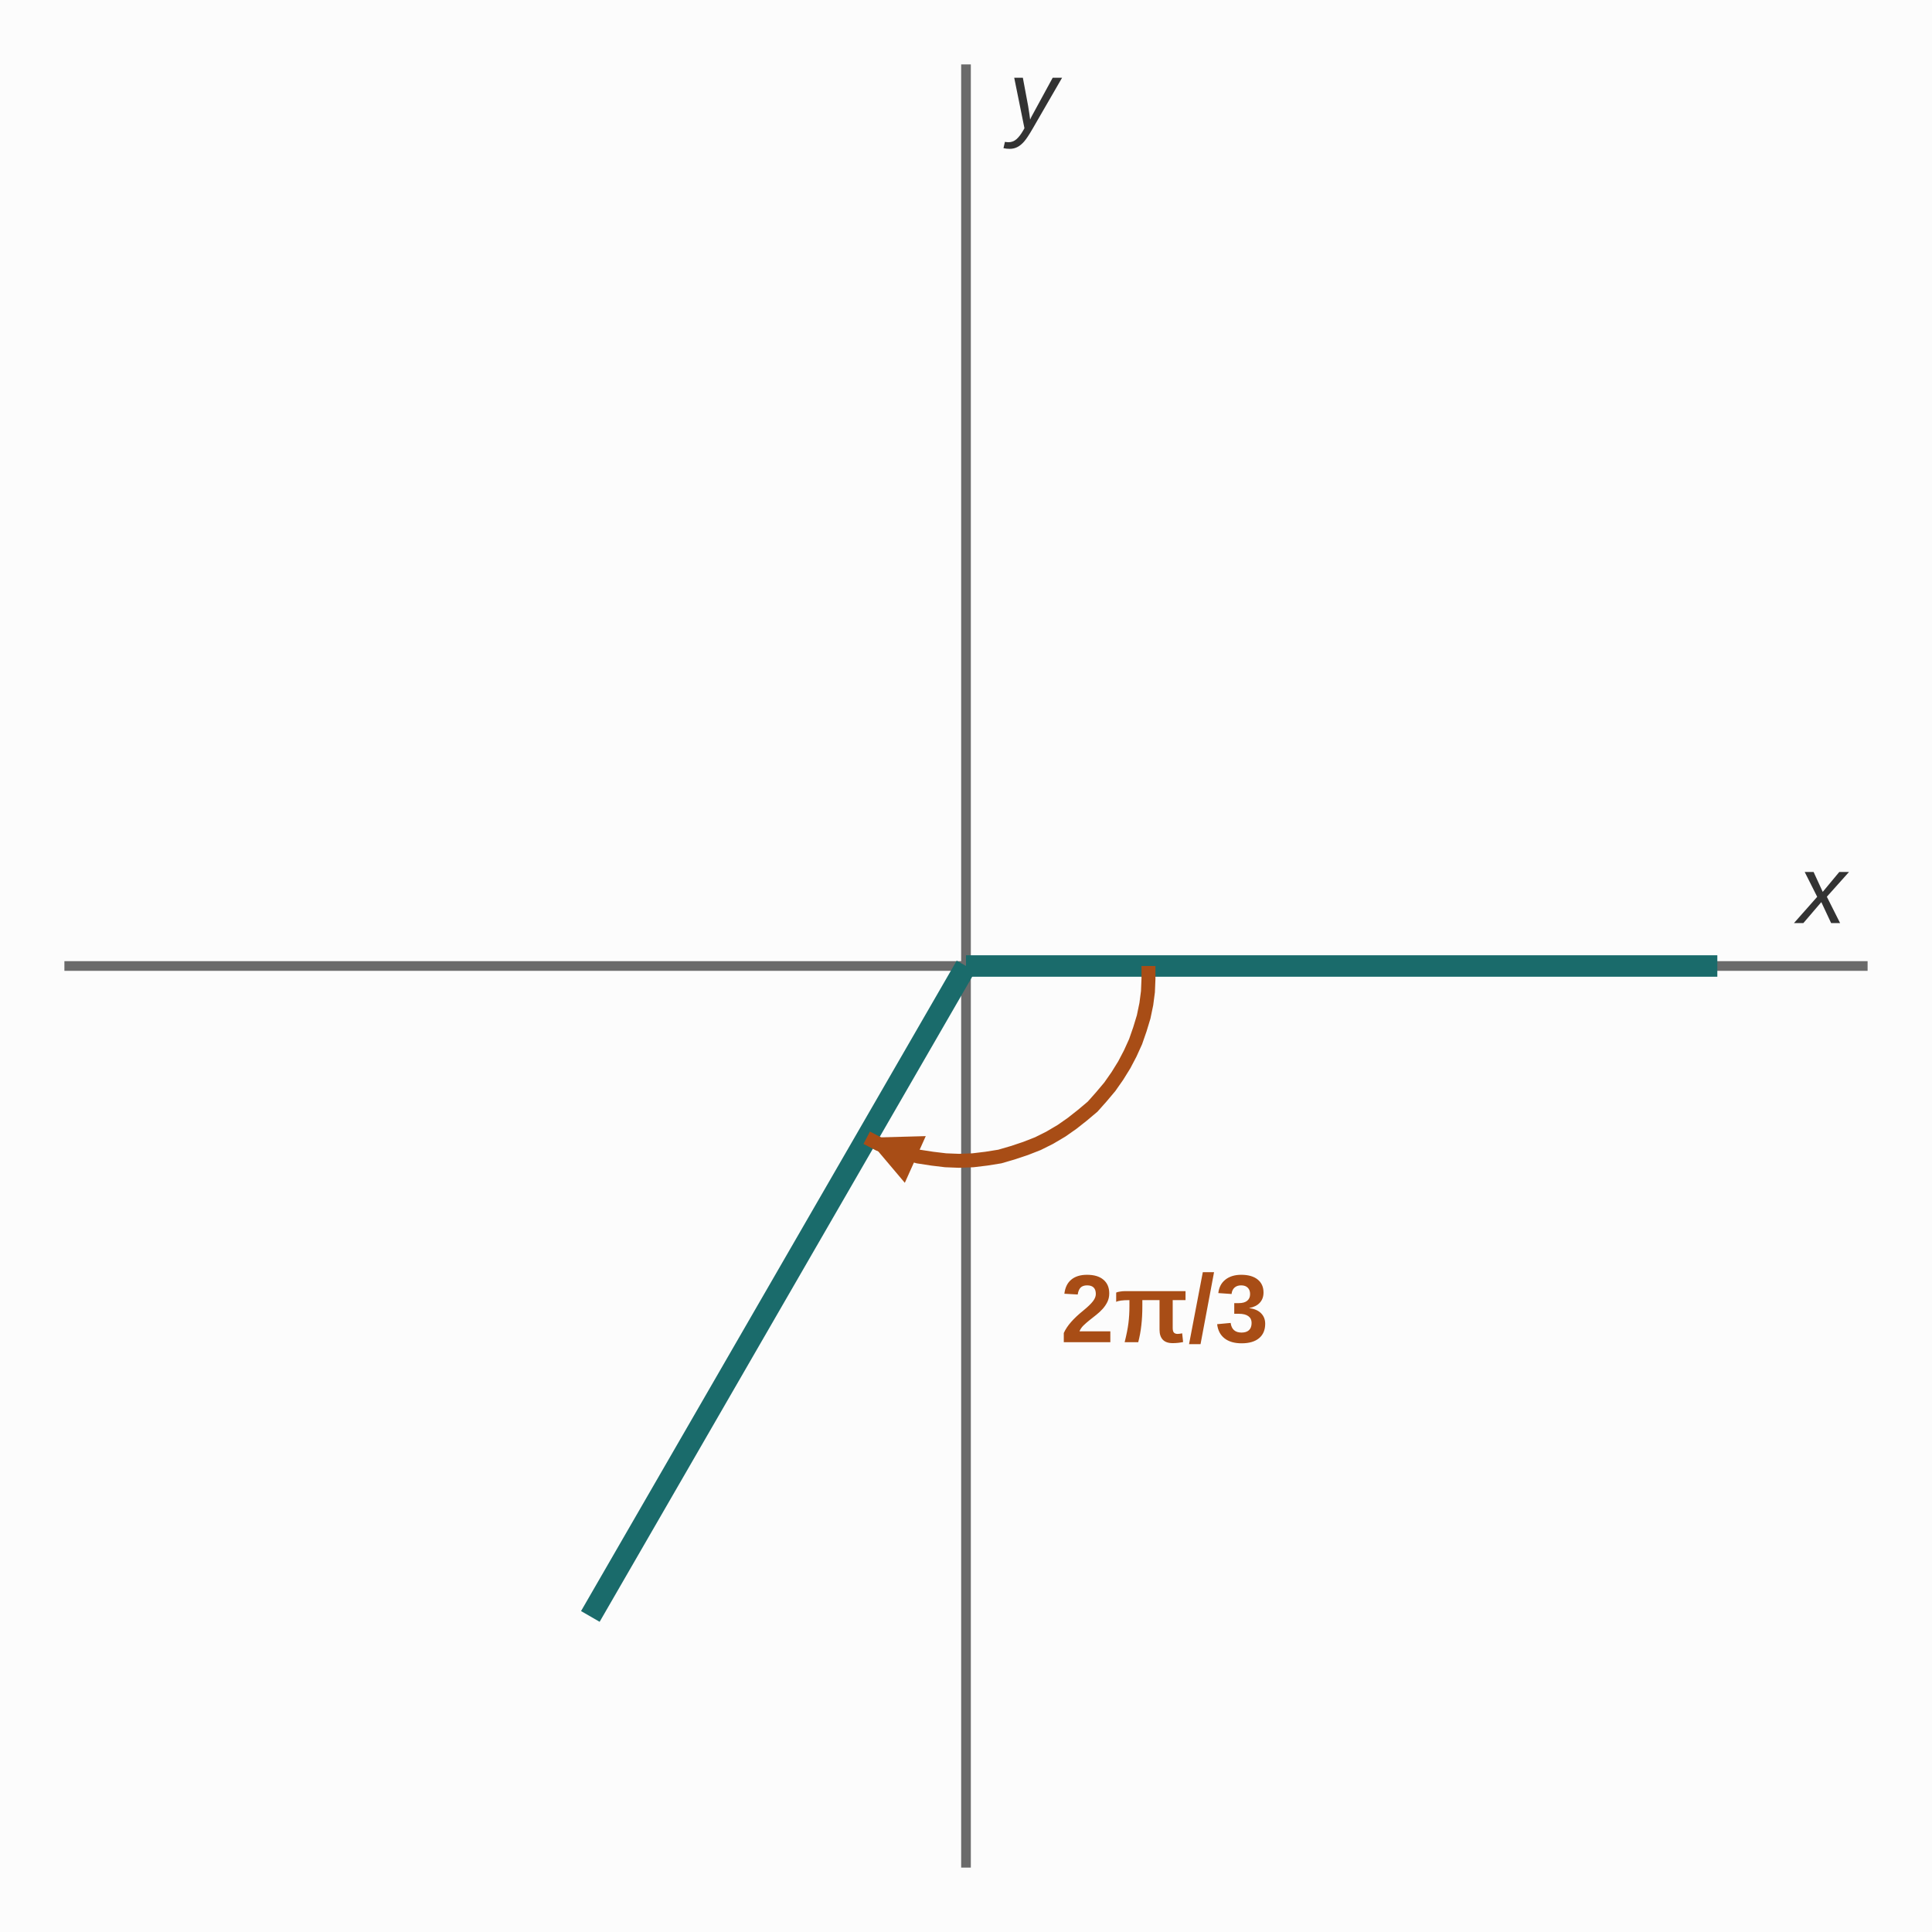
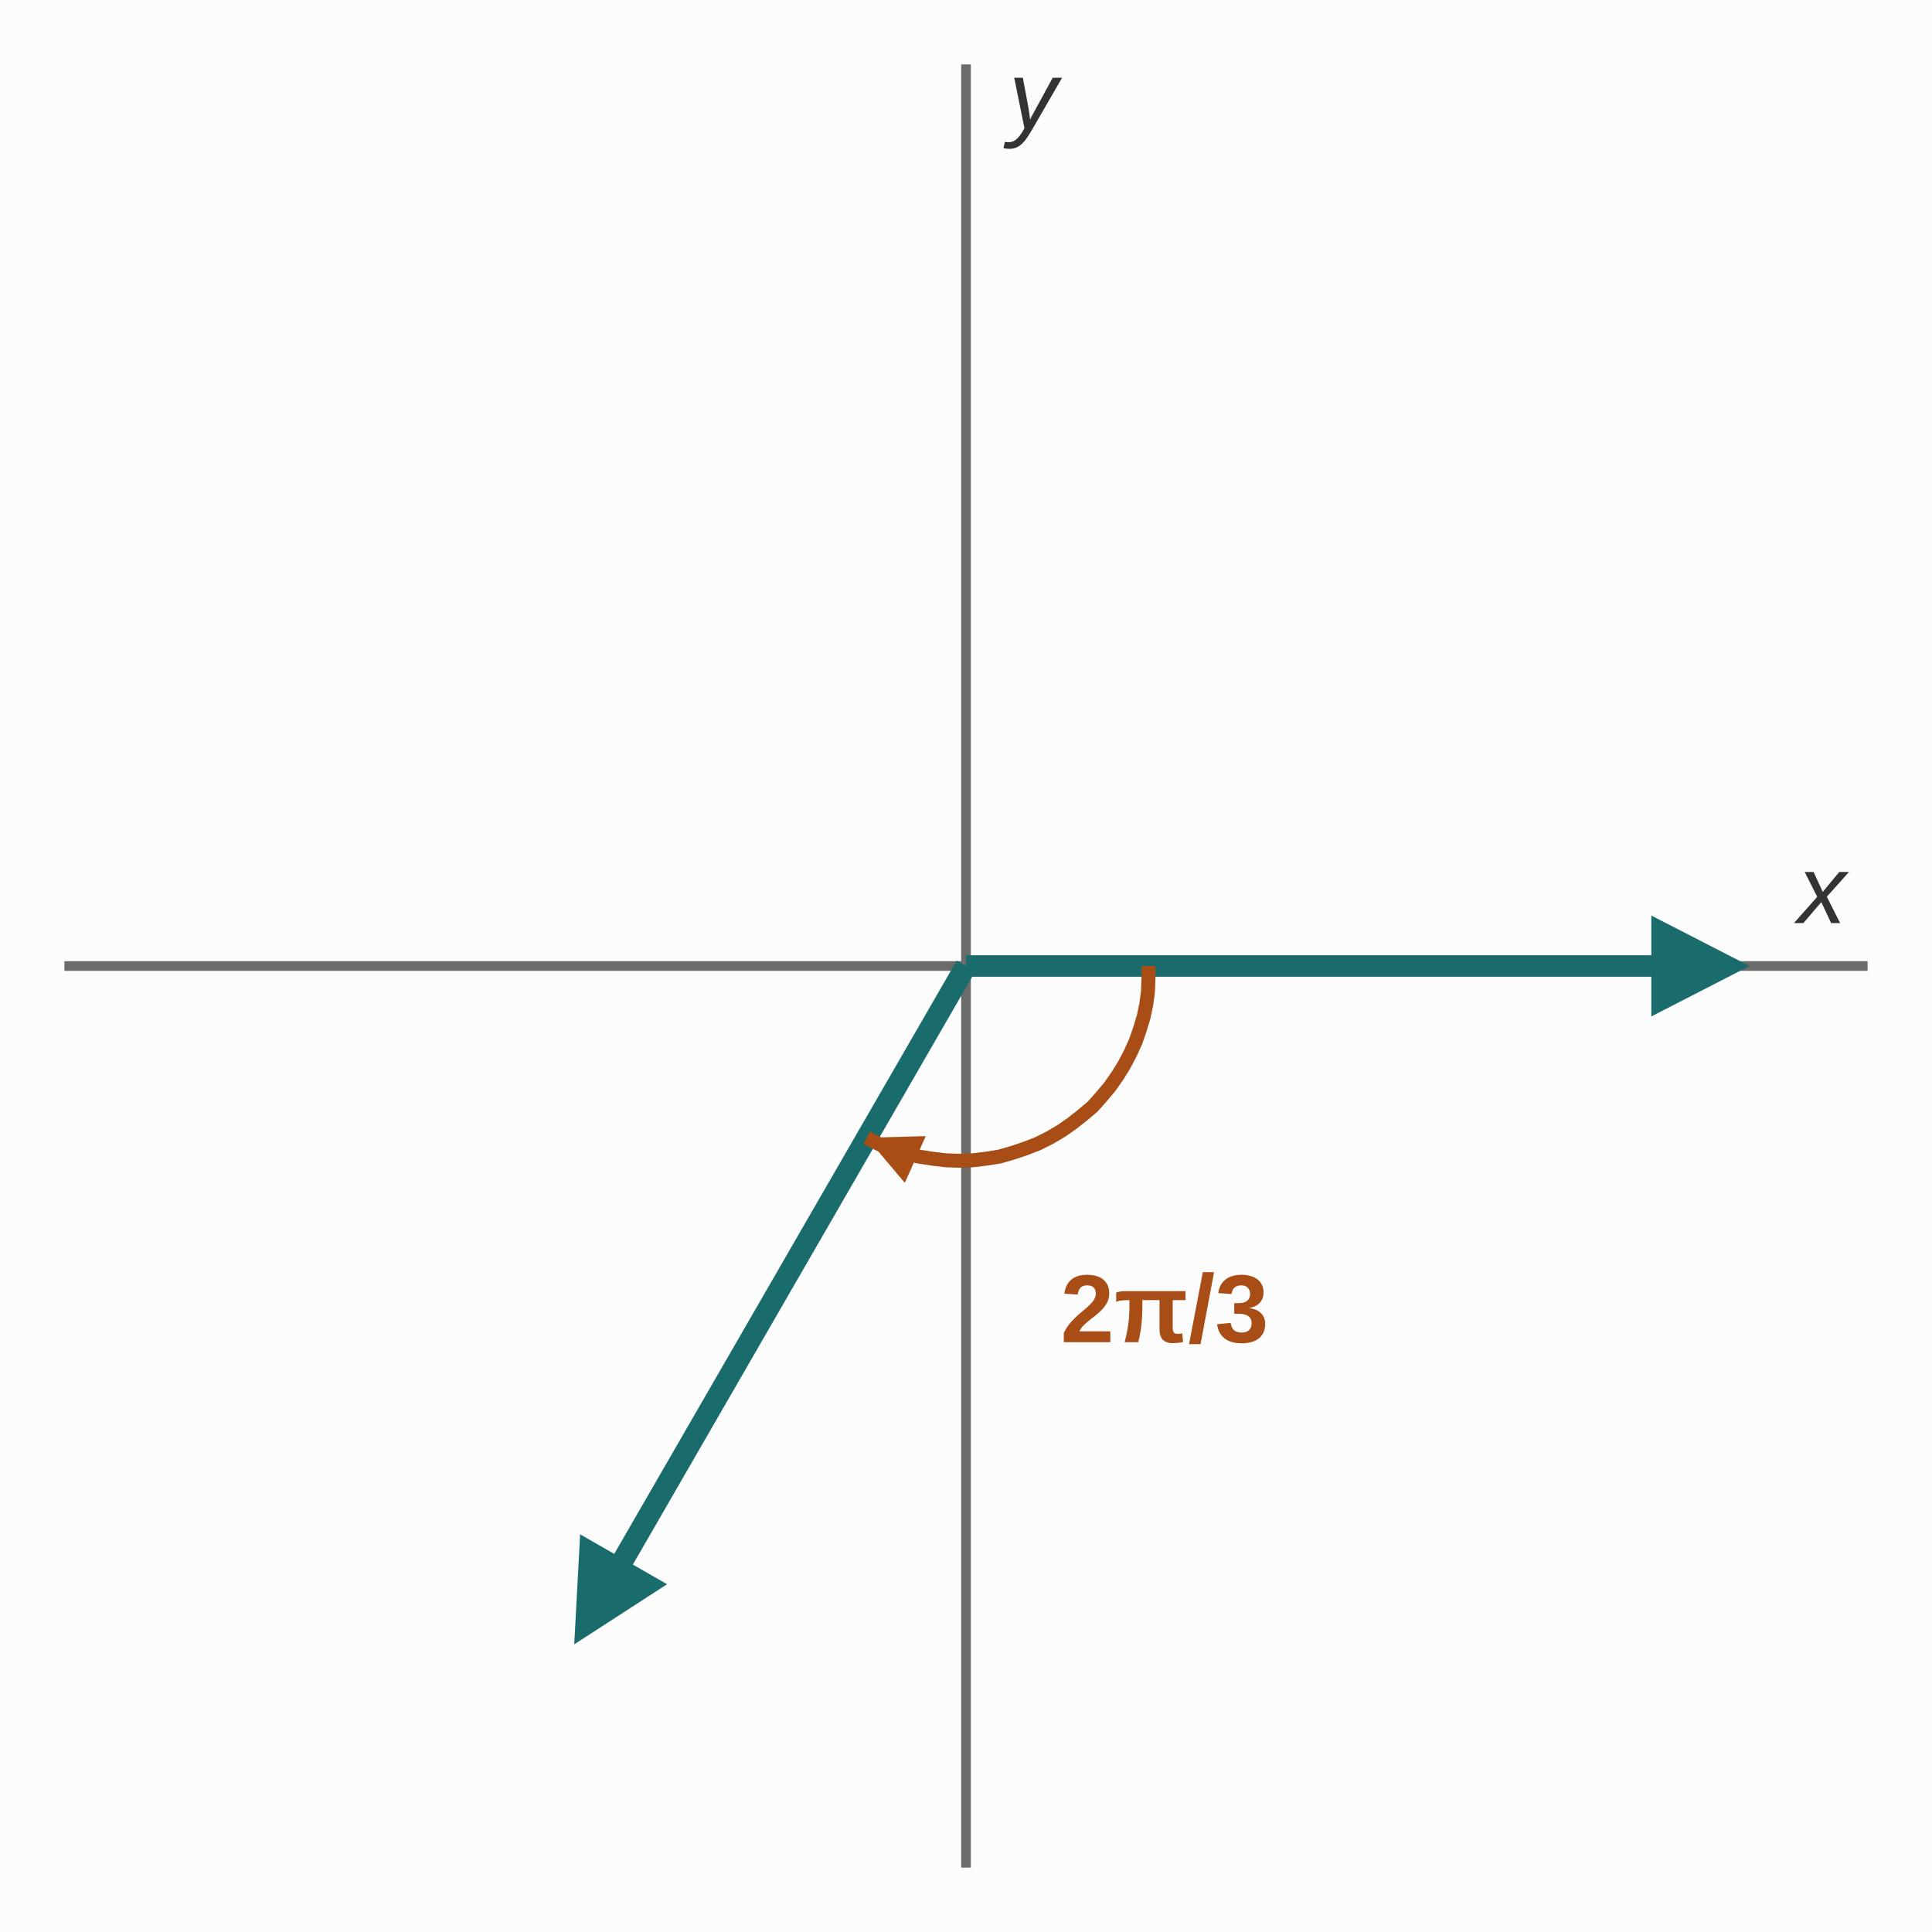
<svg viewBox="0 0 360 360" font-family="Arial, Helvetica, sans-serif" font-size="18">
  <rect x="0" y="0" width="360" height="360" fill="#fcfcfc" />
  <g stroke="#6b6b6b" stroke-width="1.8">
    <line x1="12" y1="180" x2="348" y2="180" />
    <line x1="180" y1="12" x2="180" y2="348" />
  </g>
  <text x="344" y="172" text-anchor="end" fill="#333" font-style="italic">x</text>
  <text x="188" y="24" fill="#333" font-style="italic">y</text>
-   <line x1="180" y1="180" x2="320.0" y2="180.0" stroke="#1a6b6b" stroke-width="4" />
-   <line x1="180" y1="180" x2="110.0" y2="301.2" stroke="#1a6b6b" stroke-width="4" />
+   <line x1="180" y1="180" x2="310.0" y2="180.0" stroke="#1a6b6b" stroke-width="4" />
+   <polygon points="326.0,180.0 307.7,189.4 307.7,170.6" fill="#1a6b6b" />
+   <line x1="180" y1="180" x2="115.0" y2="292.6" stroke="#1a6b6b" stroke-width="4" />
+   <polygon points="107.0,306.4 108.1,285.9 124.3,295.2" fill="#1a6b6b" />
  <polyline points="214.0,180.0 214.0,182.4 213.9,184.8 213.6,187.1 213.1,189.5 212.4,191.8 211.6,194.1 210.6,196.3 209.5,198.4 208.2,200.5 206.8,202.5 205.2,204.4 203.6,206.2 201.7,207.8 199.8,209.3 197.8,210.7 195.6,212.0 193.4,213.1 191.1,214.0 188.7,214.8 186.3,215.5 183.8,215.9 181.3,216.2 178.7,216.3 176.2,216.2 173.7,215.9 171.1,215.5 168.7,214.9 166.2,214.1 163.8,213.2 161.5,212.0" fill="none" stroke="#a84d16" stroke-width="2.6" />
  <polygon points="161.5,212.0 172.5,211.7 168.6,220.4" fill="#a84d16" />
  <text x="217.0" y="250.1" text-anchor="middle" fill="#a84d16" font-weight="bold">2π/3</text>
</svg>
